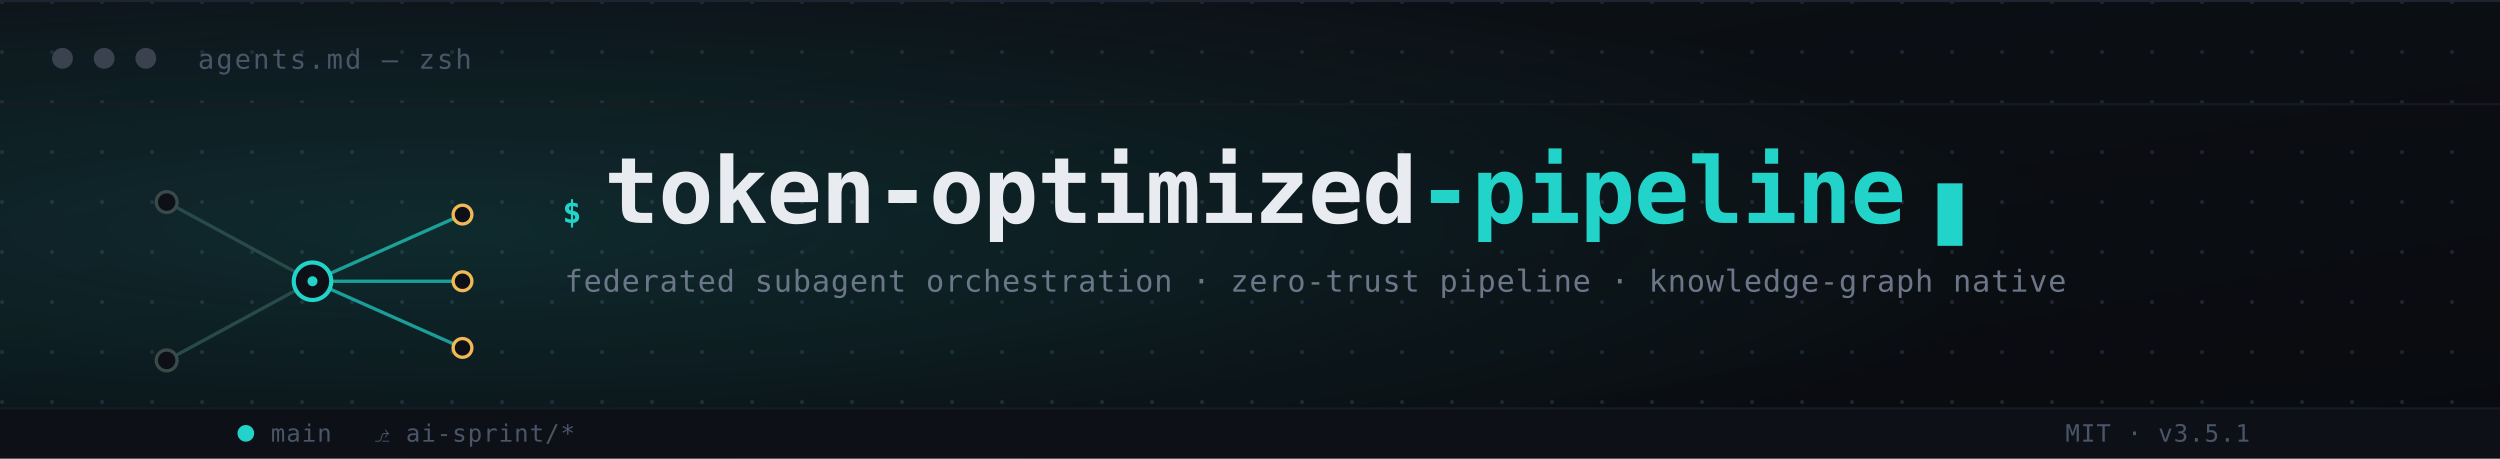
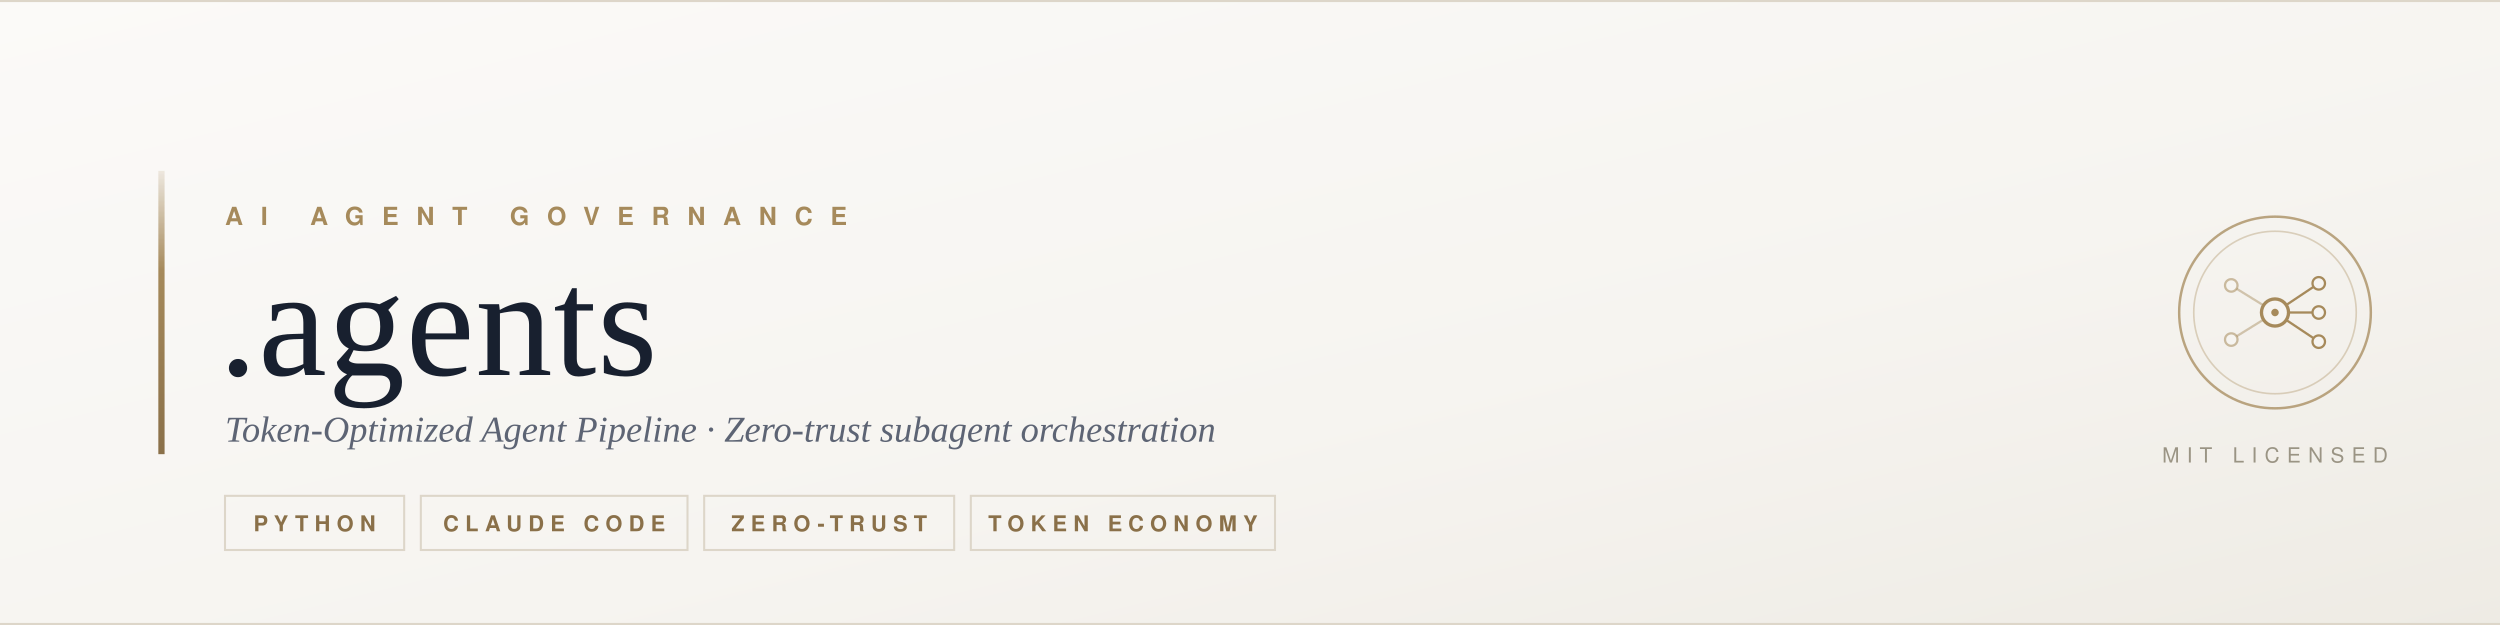
- <svg xmlns="http://www.w3.org/2000/svg" viewBox="0 0 1200 220" role="img" aria-label="Token-Optimized Agent Pipeline banner">
+ <svg xmlns="http://www.w3.org/2000/svg" viewBox="0 0 1200 300" role="img" aria-label=".agents — Token-Optimized Agent Pipeline: zero-trust subagent orchestration for AI software engineering">
  <defs>
-     <linearGradient id="bg2" x1="0%" y1="0%" x2="100%" y2="100%">
-       <stop offset="0%" stop-color="#0d1117" />
-       <stop offset="100%" stop-color="#090b0f" />
+     <linearGradient id="paper" x1="0%" y1="0%" x2="100%" y2="100%">
+       <stop offset="0%" stop-color="#fbfaf8" />
+       <stop offset="60%" stop-color="#f6f4f0" />
+       <stop offset="100%" stop-color="#eeebe4" />
    </linearGradient>
-     <radialGradient id="glow2" cx="18%" cy="50%" r="65%">
-       <stop offset="0%" stop-color="#22d3c9" stop-opacity="0.14" />
-       <stop offset="100%" stop-color="#22d3c9" stop-opacity="0" />
-     </radialGradient>
-     <pattern id="dotgrid" width="24" height="24" patternUnits="userSpaceOnUse">
-       <circle cx="1" cy="1" r="1" fill="#1e2530" />
-     </pattern>
+     <linearGradient id="rail" x1="0%" y1="0%" x2="0%" y2="100%">
+       <stop offset="0%" stop-color="#a68a5b" stop-opacity="0.15" />
+       <stop offset="35%" stop-color="#a68a5b" />
+       <stop offset="100%" stop-color="#8a7049" />
+     </linearGradient>
  </defs>
-   <rect width="1200" height="220" fill="url(#bg2)" />
-   <rect width="1200" height="220" fill="url(#dotgrid)" />
-   <rect width="1200" height="220" fill="url(#glow2)" />
-   <rect x="0" y="0" width="1200" height="1" fill="#1e2530" />
-   <rect x="0" y="219" width="1200" height="1" fill="#1e2530" />
-   <circle cx="30" cy="28" r="5" fill="#3a4250" />
-   <circle cx="50" cy="28" r="5" fill="#3a4250" />
-   <circle cx="70" cy="28" r="5" fill="#3a4250" />
-   <text x="95" y="33" font-family="'SF Mono','JetBrains Mono','Menlo',monospace" font-size="13" fill="#4a5568" letter-spacing="1">agents.md — zsh</text>
-   <line x1="0" y1="50" x2="1200" y2="50" stroke="#161a21" stroke-width="1" />
-   <g transform="translate(150,135)" stroke-width="1.6" fill="none">
-     <line x1="-70" y1="-38" x2="0" y2="0" stroke="#2a4a4a" />
-     <line x1="-70" y1="38" x2="0" y2="0" stroke="#2a4a4a" />
-     <line x1="0" y1="0" x2="72" y2="-32" stroke="#22d3c9" stroke-opacity="0.7" />
-     <line x1="0" y1="0" x2="72" y2="0" stroke="#22d3c9" stroke-opacity="0.7" />
-     <line x1="0" y1="0" x2="72" y2="32" stroke="#22d3c9" stroke-opacity="0.7" />
-     <circle cx="-70" cy="-38" r="5" fill="#0d1117" stroke="#3a4a4a" />
-     <circle cx="-70" cy="38" r="5" fill="#0d1117" stroke="#3a4a4a" />
-     <circle cx="0" cy="0" r="9" fill="#0d1117" stroke="#22d3c9" stroke-width="2" />
-     <circle cx="0" cy="0" r="2.4" fill="#22d3c9" stroke="none" />
-     <circle cx="72" cy="-32" r="4.5" fill="#0d1117" stroke="#f0b955" />
-     <circle cx="72" cy="0" r="4.5" fill="#0d1117" stroke="#f0b955" />
-     <circle cx="72" cy="32" r="4.5" fill="#0d1117" stroke="#f0b955" />
+   <rect width="1200" height="300" fill="url(#paper)" />
+   <rect x="0" y="0" width="1200" height="1" fill="#ddd6c9" />
+   <rect x="0" y="299" width="1200" height="1" fill="#ddd6c9" />
+   <rect x="76" y="82" width="3" height="136" fill="url(#rail)" />
+   <text x="108" y="108" font-family="'Helvetica Neue',Helvetica,Arial,sans-serif" font-size="12" font-weight="600" fill="#a68a5b" letter-spacing="8.5">AI AGENT GOVERNANCE</text>
+   <text x="105" y="180" font-family="Georgia,'Times New Roman',Times,serif" font-size="74" font-weight="400" fill="#18202f" letter-spacing="0.5">.agents</text>
+   <text x="108" y="212" font-family="Georgia,'Times New Roman',Times,serif" font-size="17.5" font-style="italic" fill="#5d6474">Token-Optimized Agent Pipeline · Zero-trust subagent orchestration</text>
+   <g font-family="'Helvetica Neue',Helvetica,Arial,sans-serif" font-size="10.5" font-weight="600" fill="#8a7049" letter-spacing="3">
+     <rect x="108" y="238" width="86" height="26" fill="none" stroke="#ddd6c9" />
+     <text x="151" y="255" text-anchor="middle">PYTHON</text>
+     <rect x="202" y="238" width="128" height="26" fill="none" stroke="#ddd6c9" />
+     <text x="266" y="255" text-anchor="middle">CLAUDE CODE</text>
+     <rect x="338" y="238" width="120" height="26" fill="none" stroke="#ddd6c9" />
+     <text x="398" y="255" text-anchor="middle">ZERO-TRUST</text>
+     <rect x="466" y="238" width="146" height="26" fill="none" stroke="#ddd6c9" />
+     <text x="539" y="255" text-anchor="middle">TOKEN ECONOMY</text>
  </g>
-   <text x="270" y="107" font-family="'SF Mono','JetBrains Mono','Menlo',monospace" font-size="15" fill="#22d3c9" font-weight="600">$</text>
-   <text x="290" y="107" font-family="'SF Mono','JetBrains Mono','Menlo',monospace" font-size="44" fill="#e8ecf1" font-weight="700" letter-spacing="-0.5">token-optimized<tspan fill="#22d3c9">-pipeline</tspan>
-   </text>
-   <rect x="930" y="88" width="12" height="30" fill="#22d3c9">
-     <animate attributeName="opacity" values="1;1;0;0;1" keyTimes="0;0.45;0.5;0.95;1" dur="1.6s" repeatCount="indefinite" />
-   </rect>
-   <text x="271" y="140" font-family="'SF Mono','JetBrains Mono','Menlo',monospace" font-size="14.5" fill="#6b7688" letter-spacing="0.4">federated subagent orchestration · zero-trust pipeline · knowledge-graph native</text>
-   <rect x="0" y="196" width="1200" height="24" fill="#0d1117" />
-   <line x1="0" y1="196" x2="1200" y2="196" stroke="#161a21" stroke-width="1" />
-   <circle cx="118" cy="208" r="4" fill="#22d3c9" />
-   <text x="130" y="212" font-family="'SF Mono','JetBrains Mono','Menlo',monospace" font-size="11.5" fill="#4a5568" letter-spacing="0.5">main</text>
-   <text x="180" y="212" font-family="'SF Mono','JetBrains Mono','Menlo',monospace" font-size="11.5" fill="#4a5568" letter-spacing="0.5">⎇ ai-sprint/*</text>
-   <text x="1080" y="212" font-family="'SF Mono','JetBrains Mono','Menlo',monospace" font-size="11.5" fill="#4a5568" letter-spacing="0.5" text-anchor="end">MIT · v3.5.1</text>
+   <circle cx="1092" cy="150" r="46" fill="none" stroke="#a68a5b" stroke-opacity="0.75" stroke-width="1.2" />
+   <circle cx="1092" cy="150" r="39" fill="none" stroke="#a68a5b" stroke-opacity="0.35" stroke-width="0.8" />
+   <g transform="translate(1092,150)" fill="none" stroke="#a68a5b" stroke-width="1.1">
+     <line x1="-21" y1="-13" x2="0" y2="0" stroke-opacity="0.45" />
+     <line x1="-21" y1="13" x2="0" y2="0" stroke-opacity="0.45" />
+     <line x1="0" y1="0" x2="21" y2="-14" />
+     <line x1="0" y1="0" x2="21" y2="0" />
+     <line x1="0" y1="0" x2="21" y2="14" />
+     <circle cx="-21" cy="-13" r="3" fill="#f6f4f0" stroke-opacity="0.55" />
+     <circle cx="-21" cy="13" r="3" fill="#f6f4f0" stroke-opacity="0.55" />
+     <circle cx="0" cy="0" r="6.5" fill="#f6f4f0" stroke-width="1.6" />
+     <circle cx="0" cy="0" r="1.8" fill="#a68a5b" stroke="none" />
+     <circle cx="21" cy="-14" r="3" fill="#f6f4f0" />
+     <circle cx="21" cy="0" r="3" fill="#f6f4f0" />
+     <circle cx="21" cy="14" r="3" fill="#f6f4f0" />
+   </g>
+   <text x="1092" y="222" text-anchor="middle" font-family="'Helvetica Neue',Helvetica,Arial,sans-serif" font-size="10" fill="#9a9484" letter-spacing="3.5">MIT LICENSED</text>
</svg>
